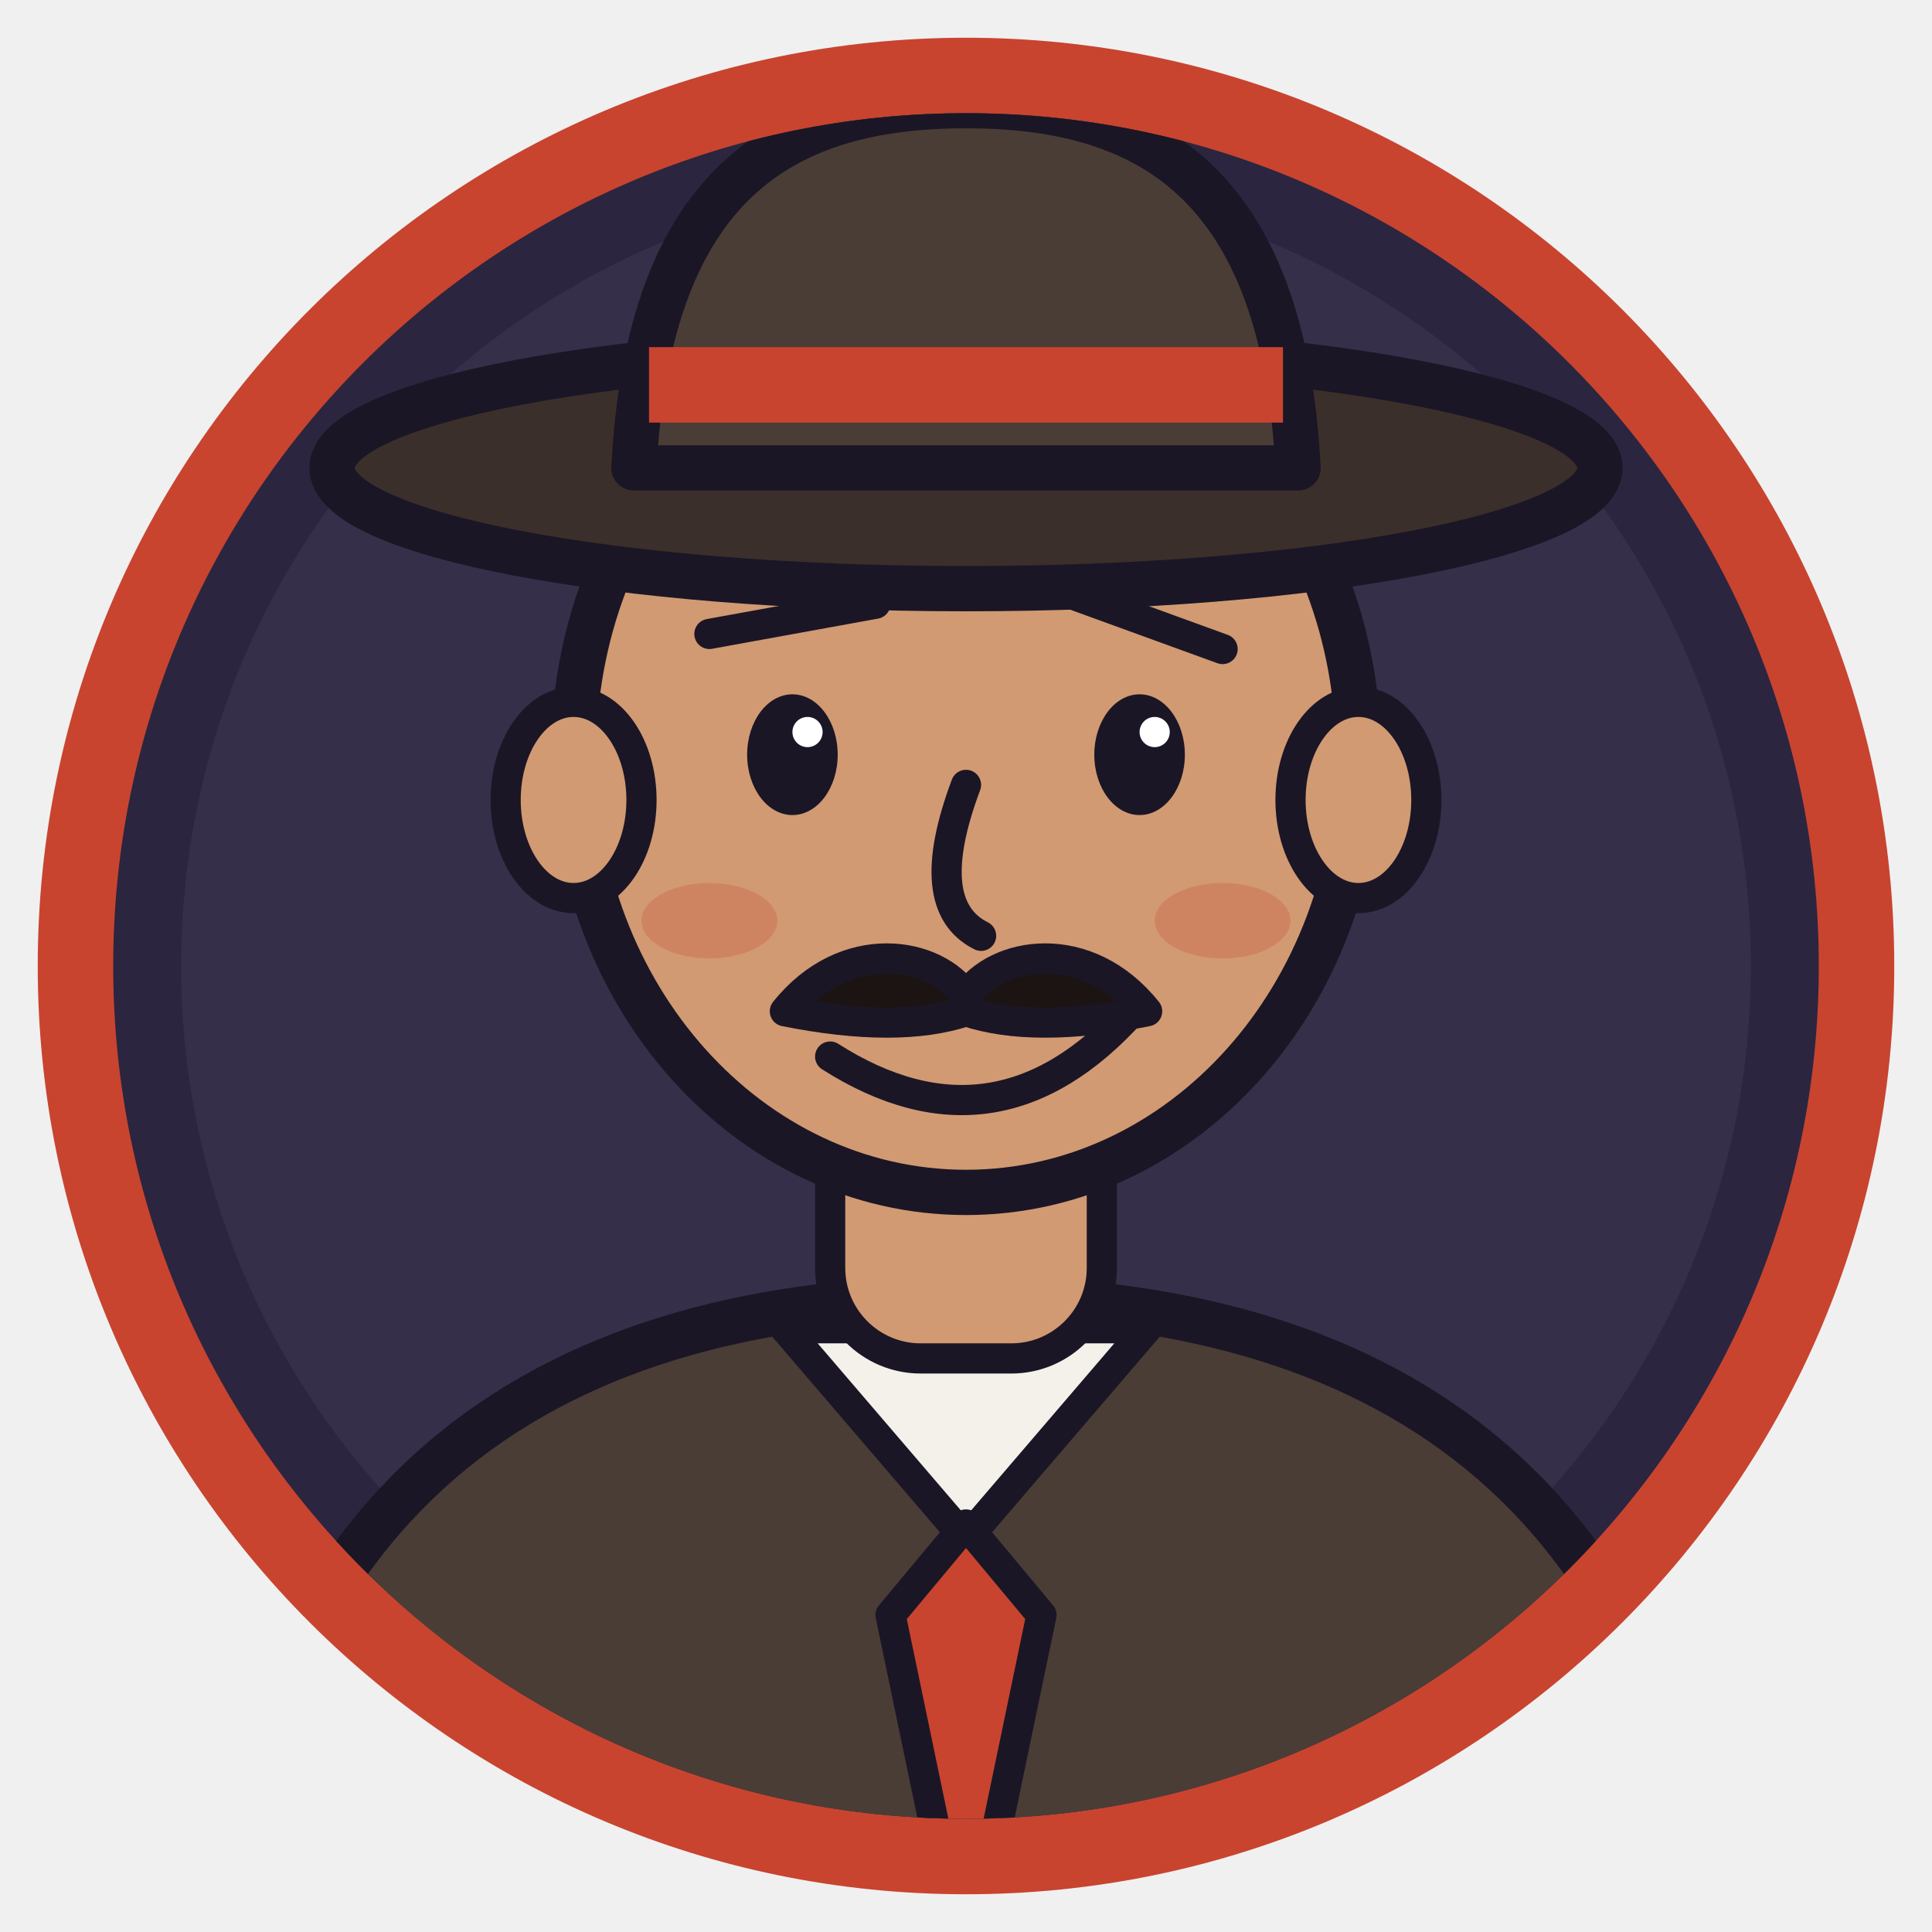
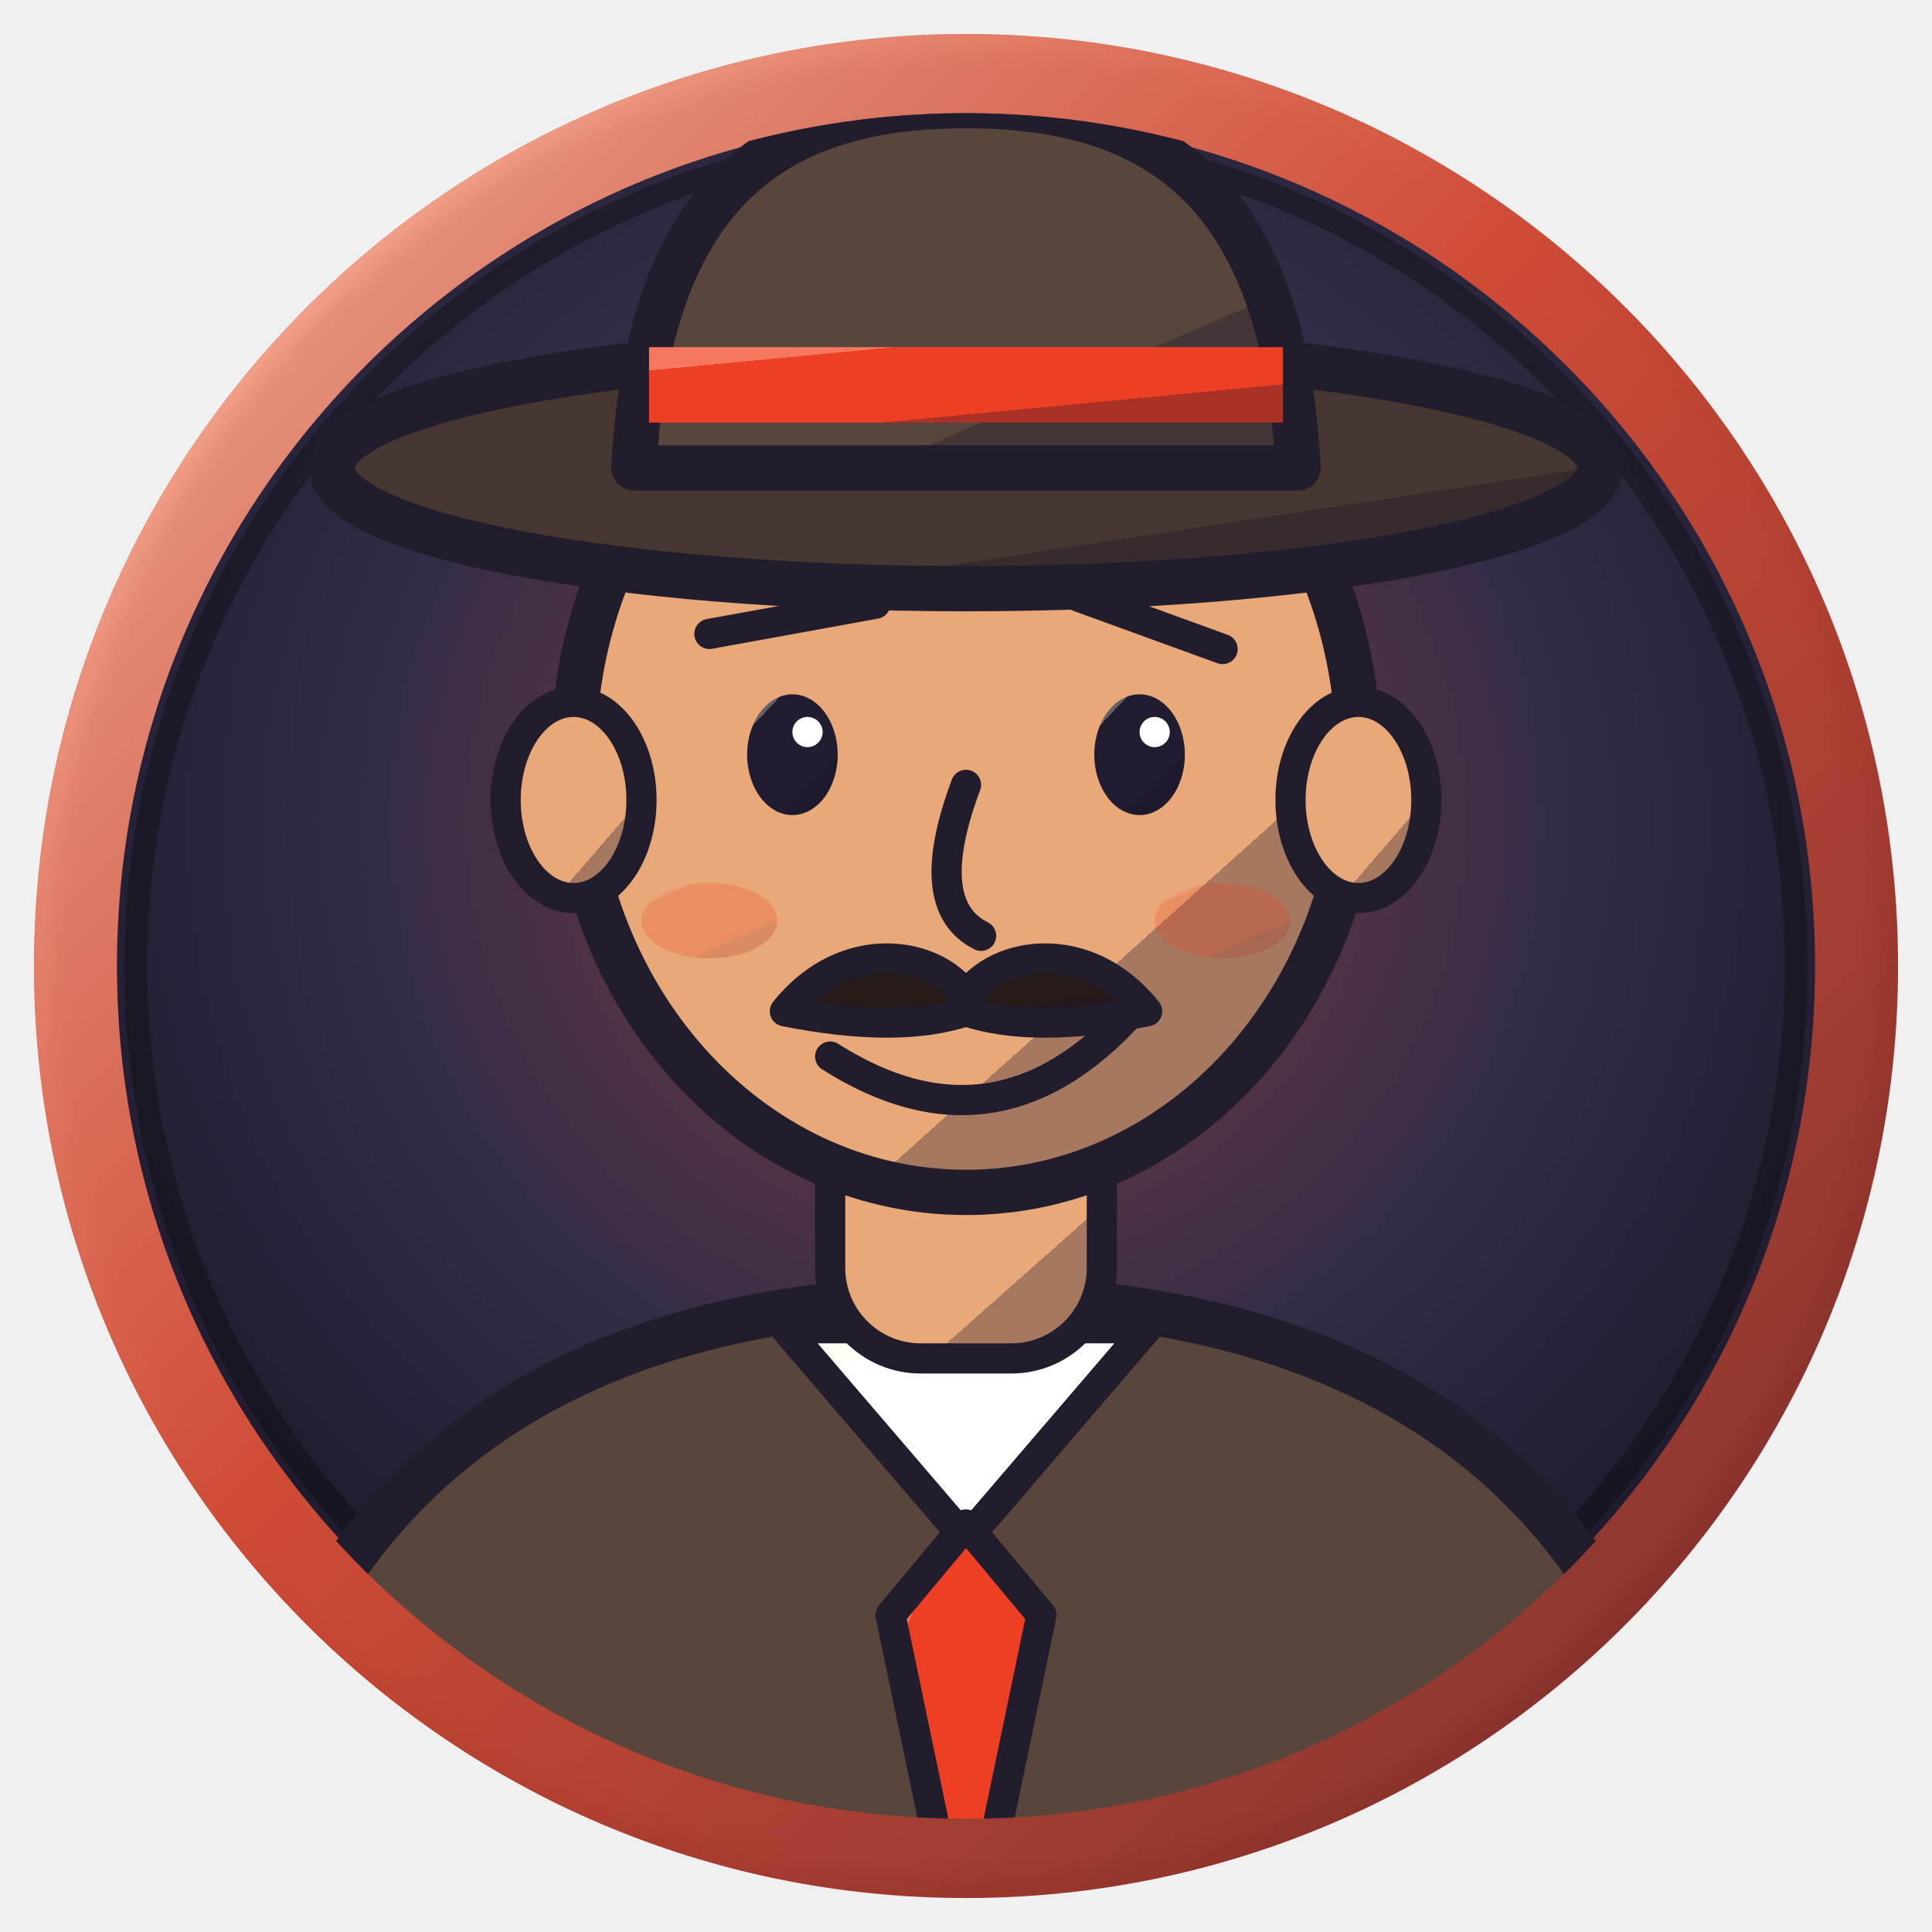
<svg xmlns="http://www.w3.org/2000/svg" width="256" height="256" viewBox="0 0 256 256">
-   <circle cx="128" cy="128" r="118" fill="#2B2540" stroke="#C8442F" stroke-width="10" />
-   <circle cx="128" cy="128" r="104" fill="#ffffff" opacity="0.05" />
  <defs>
-     <clipPath id="c">
-       <circle cx="128" cy="128" r="113" />
-     </clipPath>
+     <filter id="pintura" x="-5%" y="-5%" width="110%" height="110%" color-interpolation-filters="sRGB">
+       <feGaussianBlur in="SourceAlpha" stdDeviation="2" result="alto" />
+       <feSpecularLighting in="alto" surfaceScale="3" specularConstant="0.5" specularExponent="30" lighting-color="#fffaf0" result="brillo">
+         <feDistantLight azimuth="225" elevation="50" />
+       </feSpecularLighting>
+       <feComposite in="brillo" in2="SourceAlpha" operator="in" result="brilloDentro" />
+       <feComposite in="SourceGraphic" in2="brilloDentro" operator="arithmetic" k1="0" k2="1" k3="0.35" k4="0" />
+     </filter>
  </defs>
-   <g clip-path="url(#c)">
-     <path d="M28 262 C34 196 74 172 128 172 C182 172 222 196 228 262 Z" fill="#4a3d36" stroke="#1b1626" stroke-width="6" stroke-linejoin="round" stroke-linecap="round" />
-     <path d="M104 176 L128 204 L152 176 Z" fill="#f4f1ea" stroke="#1b1626" stroke-width="4" stroke-linejoin="round" stroke-linecap="round" />
-     <path d="M128 202 L118 214 L128 262 L138 214 Z" fill="#C8442F" stroke="#1b1626" stroke-width="4" stroke-linejoin="round" stroke-linecap="round" />
-     <rect x="110" y="140" width="36" height="40" rx="12" fill="#d19a72" stroke="#1b1626" stroke-width="4" stroke-linejoin="round" stroke-linecap="round" />
-     <ellipse cx="128" cy="100" rx="52" ry="58" fill="#d19a72" stroke="#1b1626" stroke-width="6" stroke-linejoin="round" stroke-linecap="round" />
-     <ellipse cx="76" cy="106" rx="9" ry="13" fill="#d19a72" stroke="#1b1626" stroke-width="4" stroke-linejoin="round" stroke-linecap="round" />
-     <ellipse cx="180" cy="106" rx="9" ry="13" fill="#d19a72" stroke="#1b1626" stroke-width="4" stroke-linejoin="round" stroke-linecap="round" />
-     <ellipse cx="128" cy="62" rx="84" ry="16" fill="#3a2f2a" stroke="#1b1626" stroke-width="6" stroke-linejoin="round" stroke-linecap="round" />
-     <path d="M84 62 C86 24 104 14 128 14 C152 14 170 24 172 62 Z" fill="#4a3d36" stroke="#1b1626" stroke-width="6" stroke-linejoin="round" stroke-linecap="round" />
-     <rect x="86" y="46" width="84" height="10" fill="#C8442F" />
-     <path d="M94 84 L116 80 M140 78 L162 86" fill="none" stroke="#1b1626" stroke-width="4" stroke-linejoin="round" stroke-linecap="round" />
-     <ellipse cx="105" cy="100" rx="6" ry="8" fill="#1b1626" />
-     <ellipse cx="151" cy="100" rx="6" ry="8" fill="#1b1626" />
-     <circle cx="107" cy="97" r="2" fill="#fff" />
-     <circle cx="153" cy="97" r="2" fill="#fff" />
-     <path d="M128 104 Q122 120 130 124" fill="none" stroke="#1b1626" stroke-width="4" stroke-linejoin="round" stroke-linecap="round" />
-     <ellipse cx="94" cy="122" rx="9" ry="5" fill="#C8442F" opacity="0.25" />
-     <ellipse cx="162" cy="122" rx="9" ry="5" fill="#C8442F" opacity="0.25" />
-     <path d="M104 134 C112 124 124 126 128 132 C132 126 144 124 152 134 C142 136 134 136 128 134 C122 136 114 136 104 134 Z" fill="#1c1412" stroke="#1b1626" stroke-width="4" stroke-linejoin="round" stroke-linecap="round" />
-     <path d="M110 140 Q132 154 150 134" fill="none" stroke="#1b1626" stroke-width="4" stroke-linejoin="round" stroke-linecap="round" />
+   <g filter="url(#pintura)">
+     <defs>
+       <linearGradient id="g4a3d36" x1="0.1" y1="0" x2="0.9" y2="1">
+         <stop offset="0" stop-color="#857568" />
+         <stop offset="0.14" stop-color="#857568" />
+         <stop offset="0.14" stop-color="#513f36" />
+         <stop offset="0.74" stop-color="#513f36" />
+         <stop offset="0.74" stop-color="#3d2f30" />
+         <stop offset="1" stop-color="#3d2f30" />
+       </linearGradient>
+       <linearGradient id="gf4f1ea" x1="0.1" y1="0" x2="0.9" y2="1">
+         <stop offset="0" stop-color="#fefaf0" />
+         <stop offset="0.14" stop-color="#fefaf0" />
+         <stop offset="0.14" stop-color="#fdfcf9" />
+         <stop offset="0.74" stop-color="#fdfcf9" />
+         <stop offset="0.74" stop-color="#b2afb4" />
+         <stop offset="1" stop-color="#b2afb4" />
+       </linearGradient>
+       <linearGradient id="gc8442f" x1="0.1" y1="0" x2="0.9" y2="1">
+         <stop offset="0" stop-color="#ee7056" />
+         <stop offset="0.14" stop-color="#ee7056" />
+         <stop offset="0.14" stop-color="#e7381d" />
+         <stop offset="0.74" stop-color="#e7381d" />
+         <stop offset="0.74" stop-color="#a32a1f" />
+         <stop offset="1" stop-color="#a32a1f" />
+       </linearGradient>
+       <linearGradient id="gd19a72" x1="0.1" y1="0" x2="0.9" y2="1">
+         <stop offset="0" stop-color="#ebba91" />
+         <stop offset="0.14" stop-color="#ebba91" />
+         <stop offset="0.14" stop-color="#e2a171" />
+         <stop offset="0.74" stop-color="#e2a171" />
+         <stop offset="0.74" stop-color="#9f7158" />
+         <stop offset="1" stop-color="#9f7158" />
+       </linearGradient>
+       <linearGradient id="g3a2f2a" x1="0.1" y1="0" x2="0.9" y2="1">
+         <stop offset="0" stop-color="#796b5f" />
+         <stop offset="0.14" stop-color="#796b5f" />
+         <stop offset="0.14" stop-color="#3f302a" />
+         <stop offset="0.74" stop-color="#3f302a" />
+         <stop offset="0.74" stop-color="#312427" />
+         <stop offset="1" stop-color="#312427" />
+       </linearGradient>
+       <linearGradient id="g1b1626" x1="0.1" y1="0" x2="0.9" y2="1">
+         <stop offset="0" stop-color="#5f585f" />
+         <stop offset="0.14" stop-color="#5f585f" />
+         <stop offset="0.14" stop-color="#1b152a" />
+         <stop offset="0.74" stop-color="#1b152a" />
+         <stop offset="0.74" stop-color="#181227" />
+         <stop offset="1" stop-color="#181227" />
+       </linearGradient>
+       <linearGradient id="g1c1412" x1="0.1" y1="0" x2="0.9" y2="1">
+         <stop offset="0" stop-color="#62574e" />
+         <stop offset="0.14" stop-color="#62574e" />
+         <stop offset="0.14" stop-color="#1f1411" />
+         <stop offset="0.74" stop-color="#1f1411" />
+         <stop offset="0.74" stop-color="#1b1116" />
+         <stop offset="1" stop-color="#1b1116" />
+       </linearGradient>
+     </defs>
+     <defs>
+       <radialGradient id="haloC8442F" cx="0.5" cy="0.42" r="0.6">
+         <stop offset="0" stop-color="#813637" />
+         <stop offset="0.55" stop-color="#2B2540" />
+         <stop offset="1" stop-color="#120e1f" />
+       </radialGradient>
+       <linearGradient id="arohaloC8442F" x1="0" y1="0" x2="1" y2="1">
+         <stop offset="0" stop-color="#e6a790" />
+         <stop offset="0.45" stop-color="#C8442F" />
+         <stop offset="1" stop-color="#722a28" />
+       </linearGradient>
+     </defs>
+     <circle cx="128" cy="128" r="118" fill="url(#haloC8442F)" stroke="url(#arohaloC8442F)" stroke-width="11" />
+     <circle cx="128" cy="128" r="110" fill="none" stroke="#000" stroke-opacity="0.35" stroke-width="3" />
+     <defs>
+       <clipPath id="c">
+         <circle cx="128" cy="128" r="113" />
+       </clipPath>
+     </defs>
+     <g clip-path="url(#c)">
+       <path d="M28 262 C34 196 74 172 128 172 C182 172 222 196 228 262 Z" fill="url(#g4a3d36)" stroke="#1b1626" stroke-width="6" stroke-linejoin="round" stroke-linecap="round" />
+       <path d="M104 176 L128 204 L152 176 Z" fill="url(#gf4f1ea)" stroke="#1b1626" stroke-width="4" stroke-linejoin="round" stroke-linecap="round" />
+       <path d="M128 202 L118 214 L128 262 L138 214 Z" fill="url(#gc8442f)" stroke="#1b1626" stroke-width="4" stroke-linejoin="round" stroke-linecap="round" />
+       <rect x="110" y="140" width="36" height="40" rx="12" fill="url(#gd19a72)" stroke="#1b1626" stroke-width="4" stroke-linejoin="round" stroke-linecap="round" />
+       <ellipse cx="128" cy="100" rx="52" ry="58" fill="url(#gd19a72)" stroke="#1b1626" stroke-width="6" stroke-linejoin="round" stroke-linecap="round" />
+       <ellipse cx="76" cy="106" rx="9" ry="13" fill="url(#gd19a72)" stroke="#1b1626" stroke-width="4" stroke-linejoin="round" stroke-linecap="round" />
+       <ellipse cx="180" cy="106" rx="9" ry="13" fill="url(#gd19a72)" stroke="#1b1626" stroke-width="4" stroke-linejoin="round" stroke-linecap="round" />
+       <ellipse cx="128" cy="62" rx="84" ry="16" fill="url(#g3a2f2a)" stroke="#1b1626" stroke-width="6" stroke-linejoin="round" stroke-linecap="round" />
+       <path d="M84 62 C86 24 104 14 128 14 C152 14 170 24 172 62 Z" fill="url(#g4a3d36)" stroke="#1b1626" stroke-width="6" stroke-linejoin="round" stroke-linecap="round" />
+       <rect x="86" y="46" width="84" height="10" fill="url(#gc8442f)" />
+       <path d="M94 84 L116 80 M140 78 L162 86" fill="none" stroke="#1b1626" stroke-width="4" stroke-linejoin="round" stroke-linecap="round" />
+       <ellipse cx="105" cy="100" rx="6" ry="8" fill="url(#g1b1626)" />
+       <ellipse cx="151" cy="100" rx="6" ry="8" fill="url(#g1b1626)" />
+       <circle cx="107" cy="97" r="2" fill="#fff" />
+       <circle cx="153" cy="97" r="2" fill="#fff" />
+       <path d="M128 104 Q122 120 130 124" fill="none" stroke="#1b1626" stroke-width="4" stroke-linejoin="round" stroke-linecap="round" />
+       <ellipse cx="94" cy="122" rx="9" ry="5" fill="url(#gc8442f)" opacity="0.25" />
+       <ellipse cx="162" cy="122" rx="9" ry="5" fill="url(#gc8442f)" opacity="0.25" />
+       <path d="M104 134 C112 124 124 126 128 132 C132 126 144 124 152 134 C142 136 134 136 128 134 C122 136 114 136 104 134 Z" fill="url(#g1c1412)" stroke="#1b1626" stroke-width="4" stroke-linejoin="round" stroke-linecap="round" />
+       <path d="M110 140 Q132 154 150 134" fill="none" stroke="#1b1626" stroke-width="4" stroke-linejoin="round" stroke-linecap="round" />
+     </g>
  </g>
</svg>
